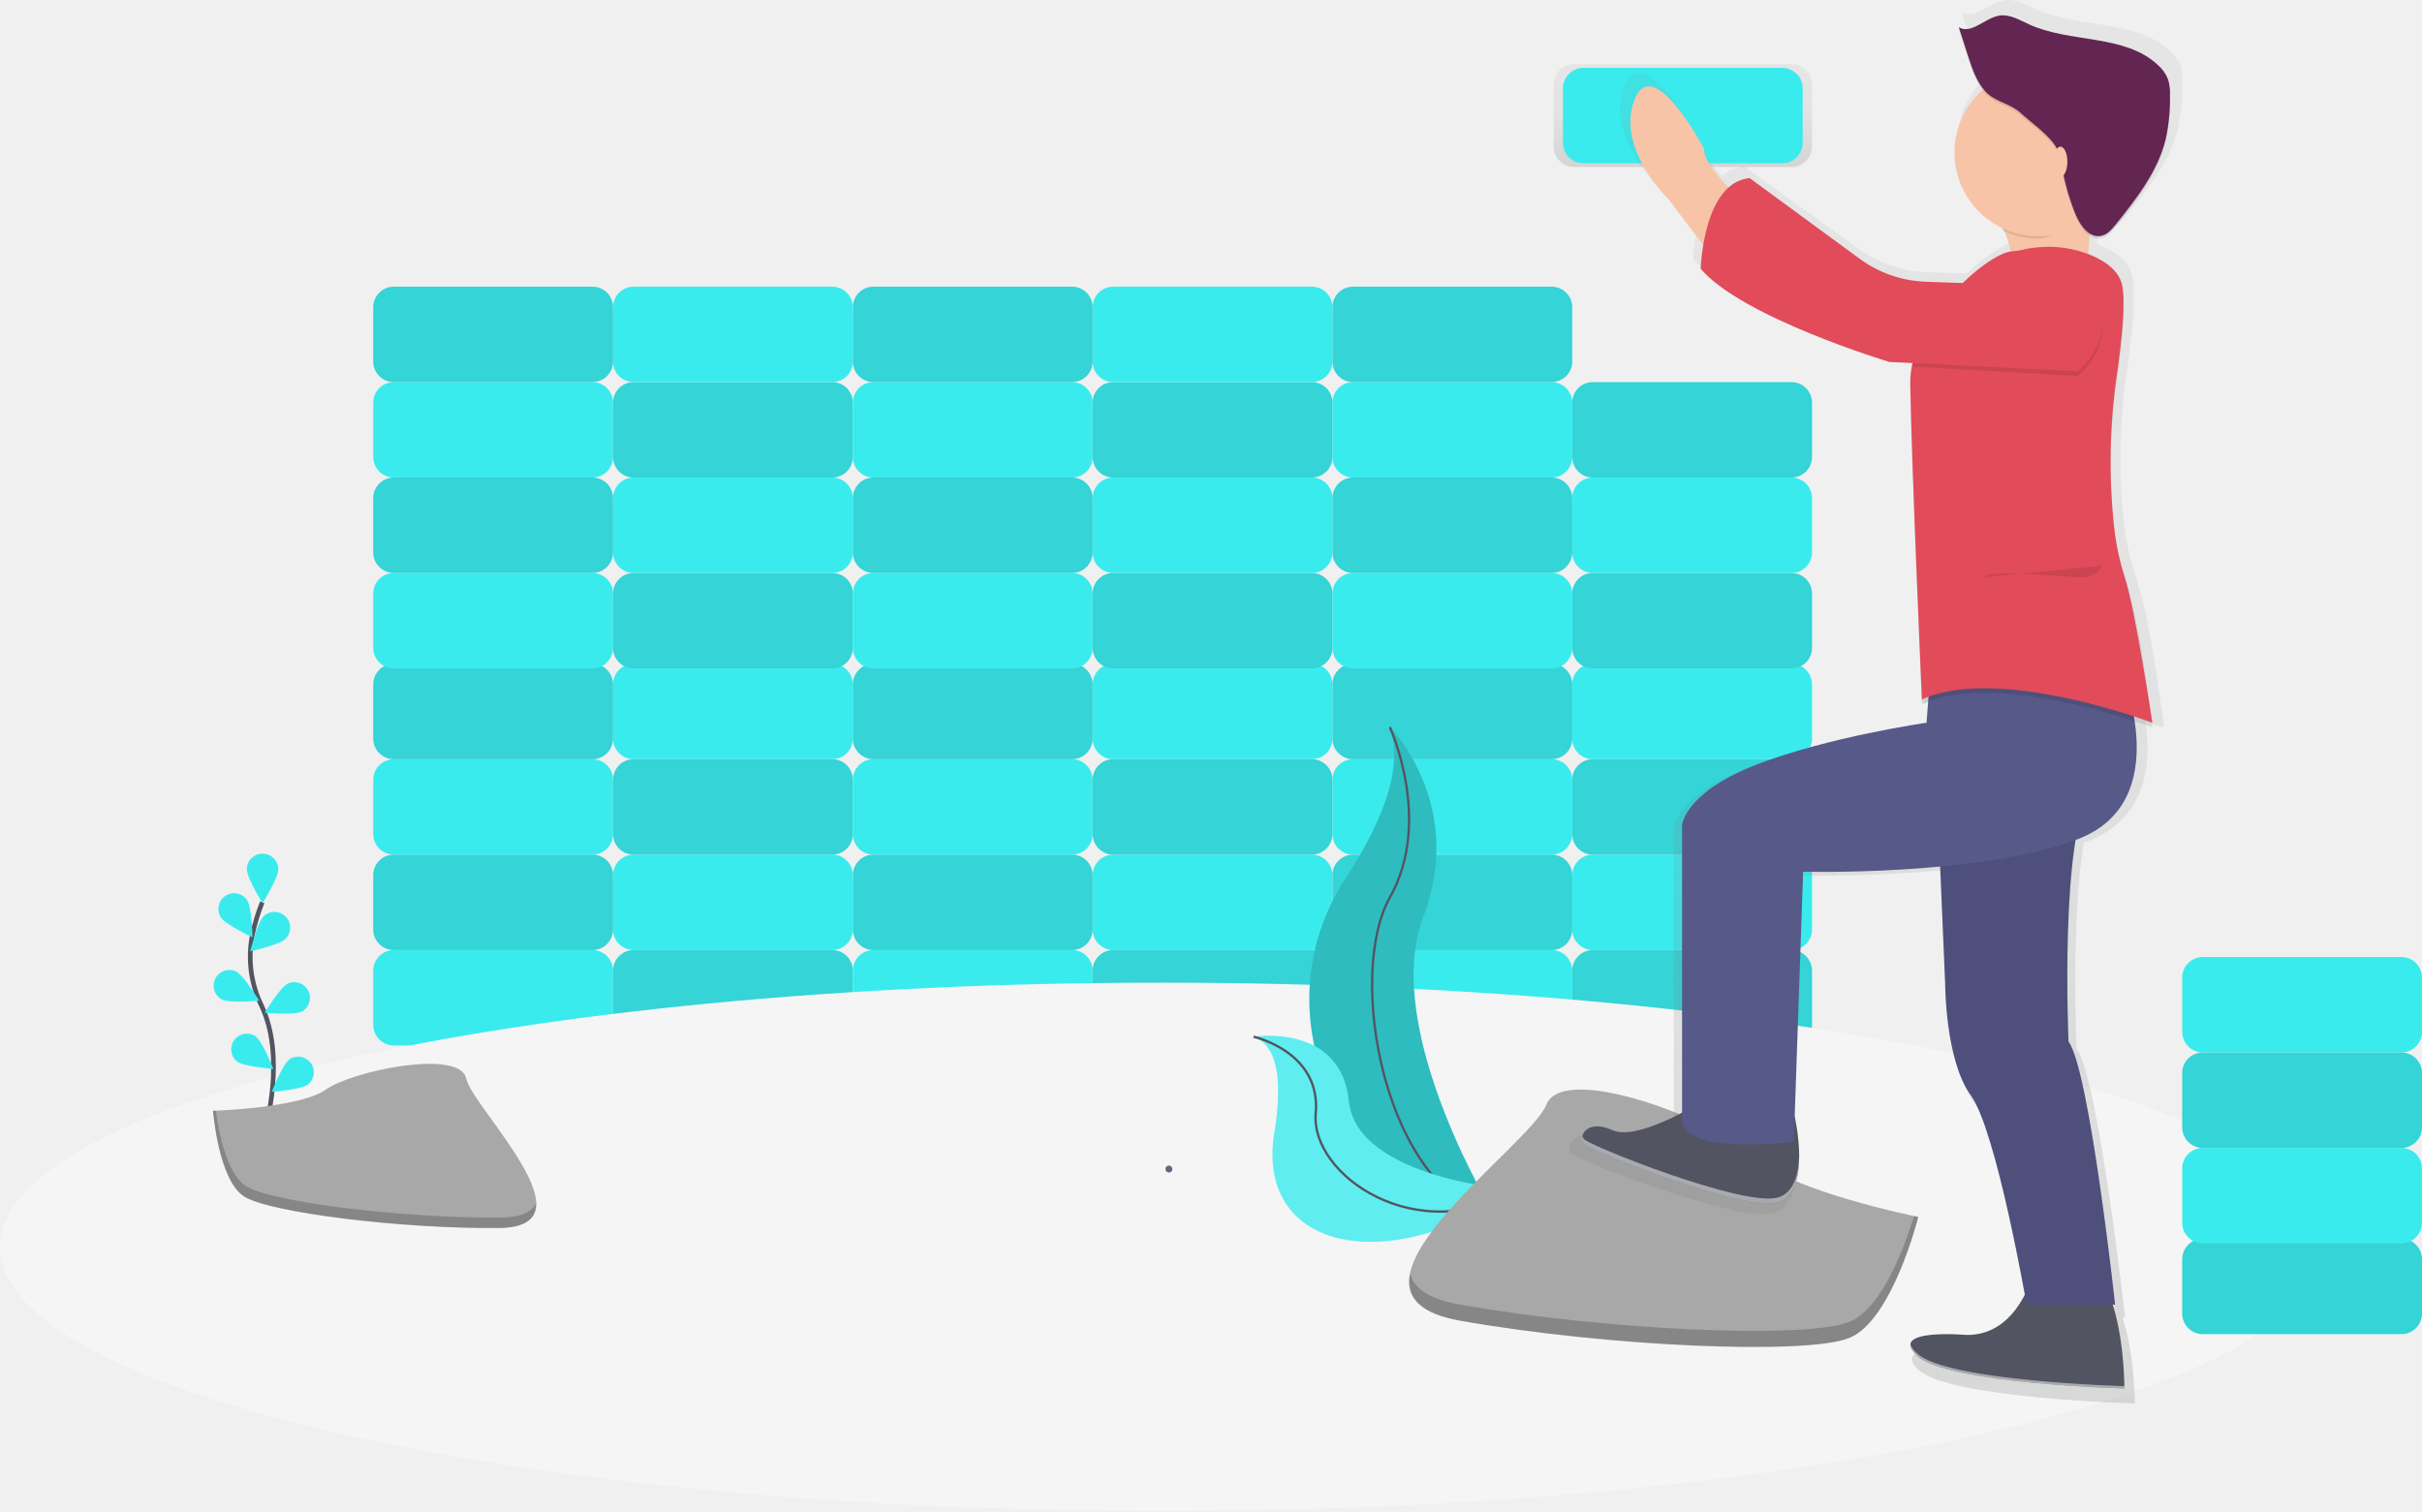
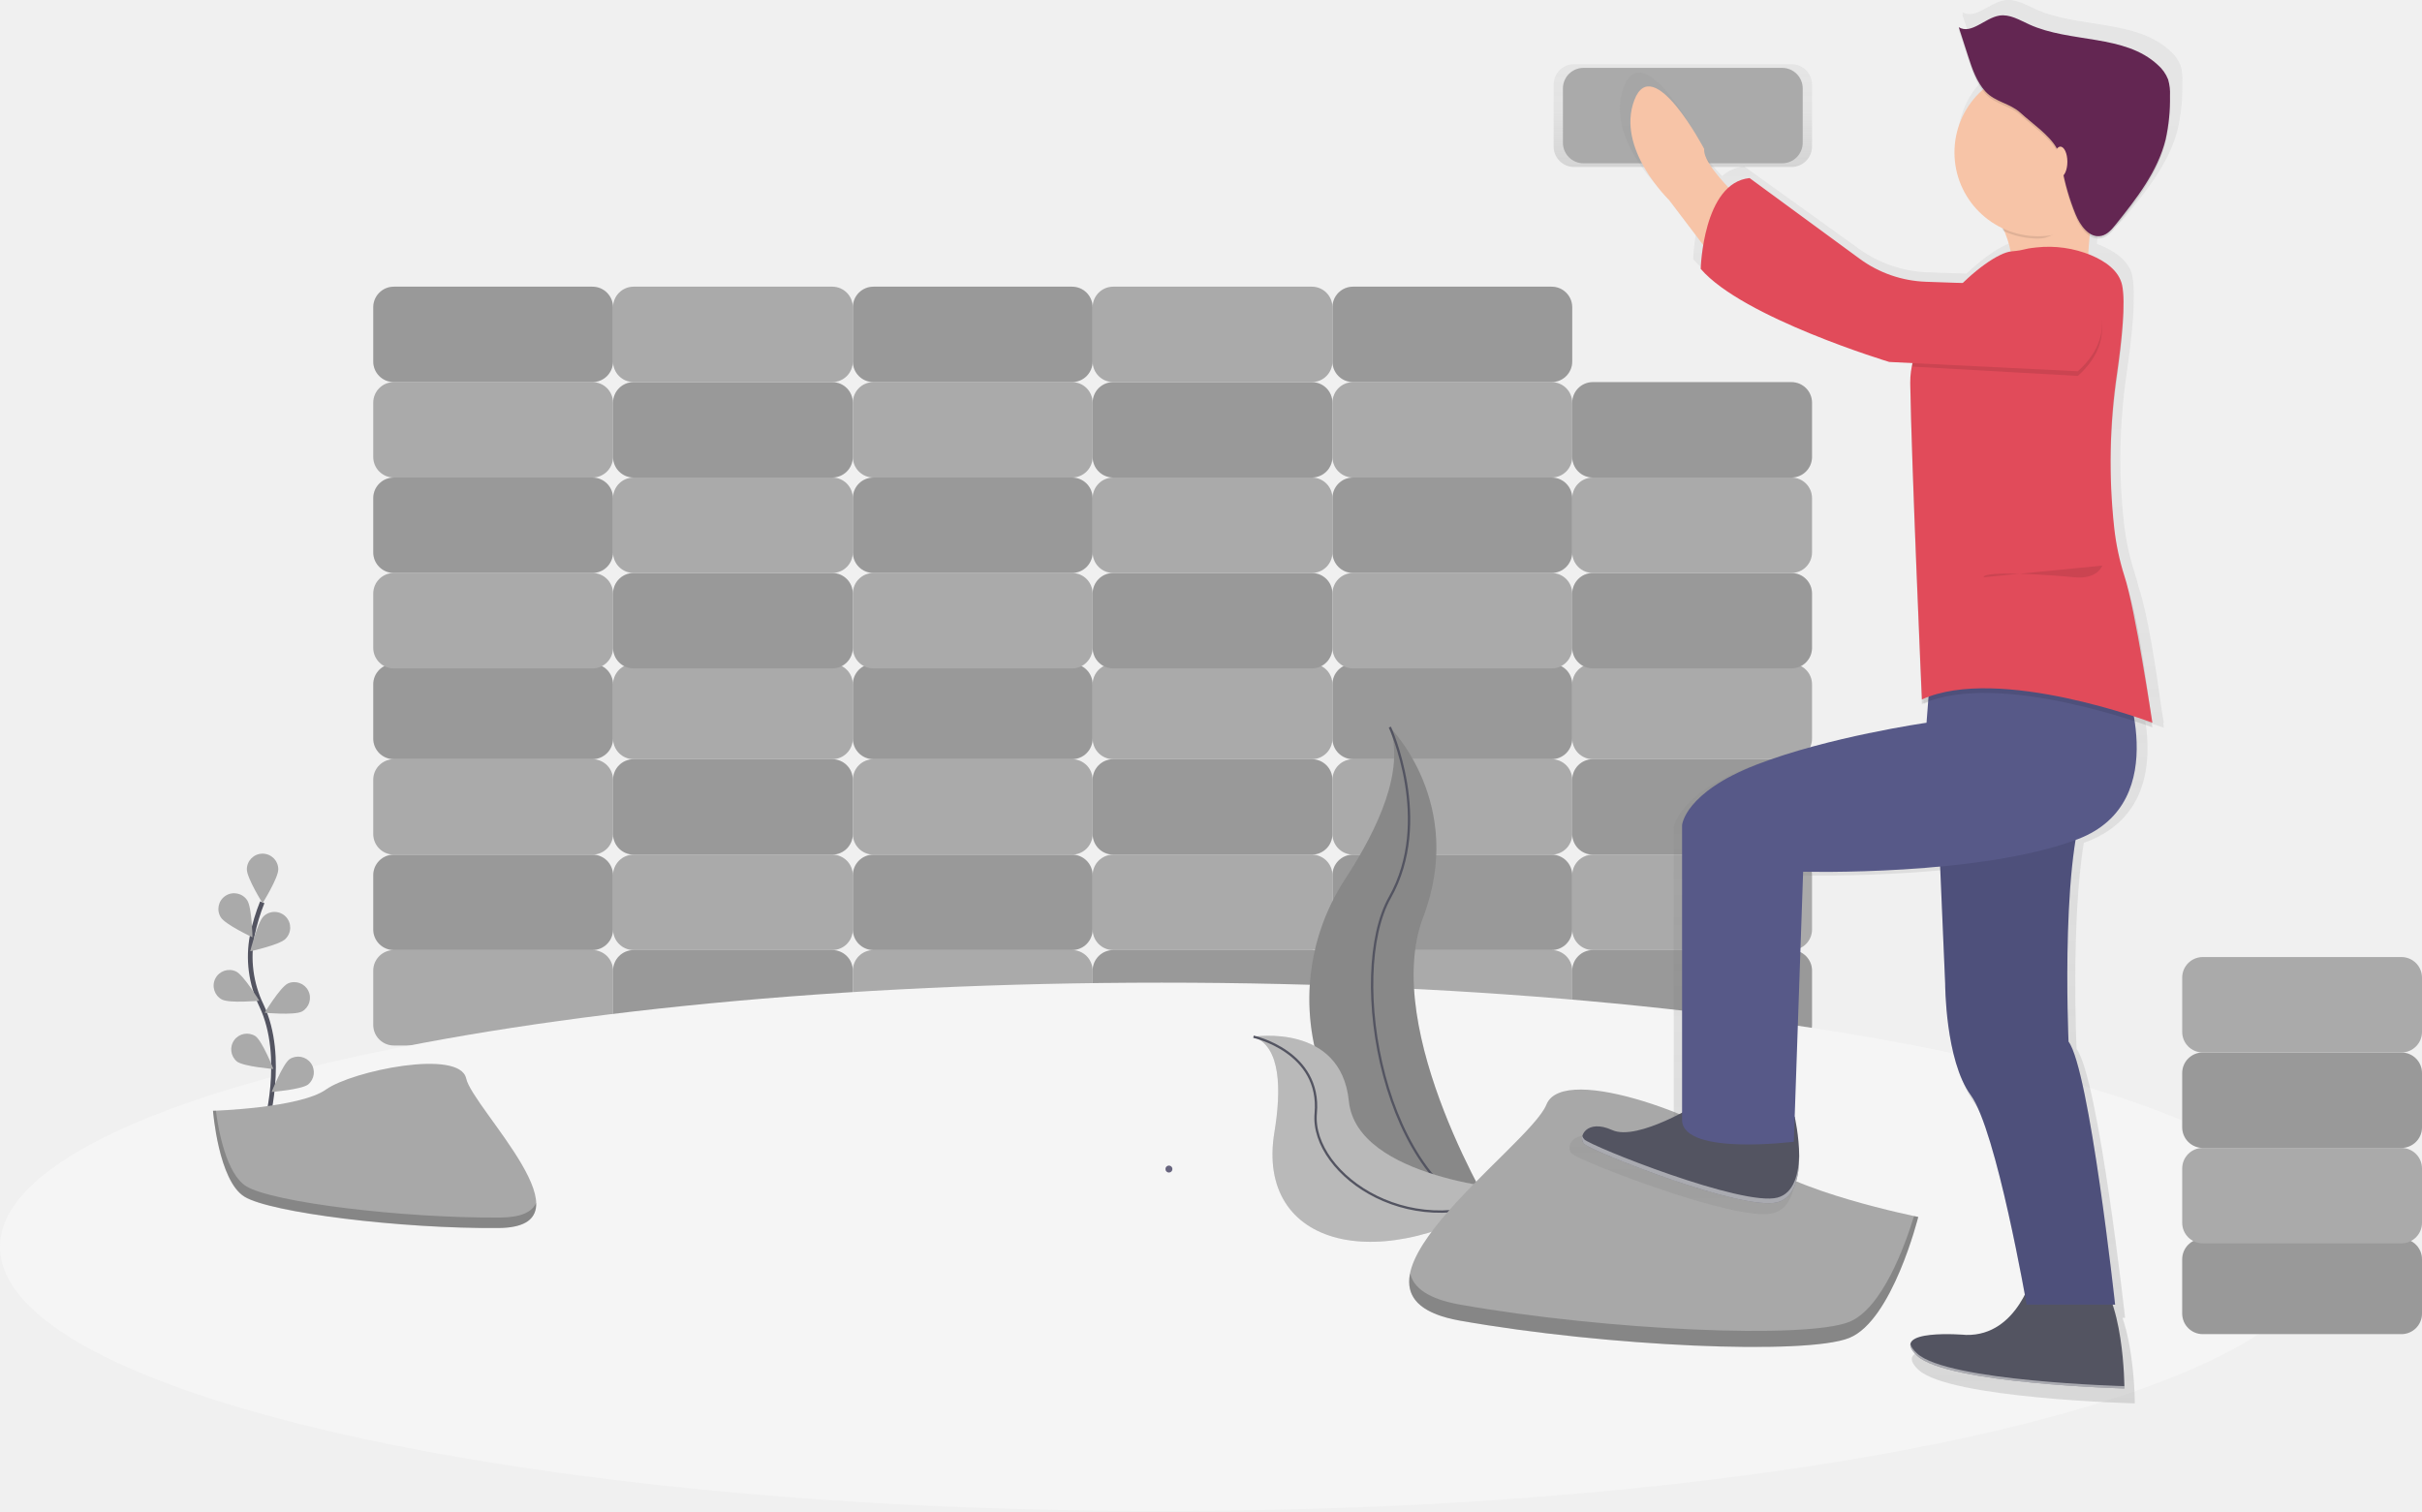
<svg xmlns="http://www.w3.org/2000/svg" xmlns:xlink="http://www.w3.org/1999/xlink" id="55370fff-d7e2-4a7c-8080-55f1e259b78c" data-name="Layer 1" width="1040.32" height="649.16" viewBox="0 0 1040.32 649.16">
  <defs>
    <linearGradient id="e2bf1f7d-47c1-4d5e-a8e7-eb090eb66cd5" x1="722.82" y1="71.75" x2="722.82" y2="27.57" gradientUnits="userSpaceOnUse">
      <stop offset="0" stop-color="gray" stop-opacity="0.25" />
      <stop offset="0.54" stop-color="gray" stop-opacity="0.12" />
      <stop offset="1" stop-color="gray" stop-opacity="0.1" />
    </linearGradient>
    <linearGradient id="a3595478-8223-4729-894e-2a36a16c8458" x1="885.66" y1="728.42" x2="885.66" y2="125.42" xlink:href="#e2bf1f7d-47c1-4d5e-a8e7-eb090eb66cd5" />
  </defs>
-   <rect x="160.32" y="408.16" width="103" height="41" rx="8.84" ry="8.84" fill="#3aebee" />
-   <rect x="263.32" y="408.16" width="103" height="41" rx="8.84" ry="8.84" fill="#3aebee" />
+   <rect x="160.32" y="408.16" width="103" height="41" rx="8.84" ry="8.84" fill="#aaaaaa" />
+   <rect x="263.32" y="408.16" width="103" height="41" rx="8.84" ry="8.84" fill="#aaaaaa" />
  <rect x="263.32" y="408.16" width="103" height="41" rx="8.84" ry="8.84" opacity="0.1" />
-   <rect x="366.32" y="408.16" width="103" height="41" rx="8.84" ry="8.84" fill="#3aebee" />
-   <rect x="469.32" y="408.16" width="103" height="41" rx="8.84" ry="8.84" fill="#3aebee" />
+   <rect x="366.32" y="408.16" width="103" height="41" rx="8.84" ry="8.84" fill="#aaaaaa" />
+   <rect x="469.32" y="408.16" width="103" height="41" rx="8.84" ry="8.84" fill="#aaaaaa" />
  <rect x="469.32" y="408.16" width="103" height="41" rx="8.84" ry="8.84" opacity="0.1" />
-   <rect x="572.32" y="408.16" width="103" height="41" rx="8.84" ry="8.84" fill="#3aebee" />
-   <rect x="675.32" y="408.16" width="103" height="41" rx="8.84" ry="8.84" fill="#3aebee" />
+   <rect x="572.32" y="408.16" width="103" height="41" rx="8.84" ry="8.84" fill="#aaaaaa" />
+   <rect x="675.32" y="408.16" width="103" height="41" rx="8.84" ry="8.84" fill="#aaaaaa" />
  <rect x="675.32" y="408.16" width="103" height="41" rx="8.84" ry="8.84" opacity="0.1" />
-   <rect x="755.16" y="492.58" width="103" height="41" rx="8.84" ry="8.84" transform="translate(1533.48 900.74) rotate(-180)" fill="#3aebee" />
-   <rect x="652.16" y="492.58" width="103" height="41" rx="8.84" ry="8.84" transform="translate(1327.48 900.74) rotate(-180)" fill="#3aebee" />
+   <rect x="755.16" y="492.58" width="103" height="41" rx="8.84" ry="8.84" transform="translate(1533.48 900.74) rotate(-180)" fill="#aaaaaa" />
+   <rect x="652.16" y="492.58" width="103" height="41" rx="8.84" ry="8.84" transform="translate(1327.48 900.74) rotate(-180)" fill="#aaaaaa" />
  <rect x="652.16" y="492.58" width="103" height="41" rx="8.84" ry="8.84" transform="translate(1327.48 900.74) rotate(-180)" opacity="0.1" />
-   <rect x="549.16" y="492.58" width="103" height="41" rx="8.84" ry="8.84" transform="translate(1121.48 900.74) rotate(-180)" fill="#3aebee" />
-   <rect x="446.16" y="492.58" width="103" height="41" rx="8.84" ry="8.84" transform="translate(915.48 900.74) rotate(-180)" fill="#3aebee" />
+   <rect x="549.16" y="492.58" width="103" height="41" rx="8.84" ry="8.84" transform="translate(1121.48 900.74) rotate(-180)" fill="#aaaaaa" />
+   <rect x="446.16" y="492.58" width="103" height="41" rx="8.84" ry="8.84" transform="translate(915.48 900.74) rotate(-180)" fill="#aaaaaa" />
  <rect x="446.16" y="492.58" width="103" height="41" rx="8.84" ry="8.84" transform="translate(915.48 900.74) rotate(-180)" opacity="0.1" />
-   <rect x="343.16" y="492.58" width="103" height="41" rx="8.84" ry="8.84" transform="translate(709.48 900.74) rotate(-180)" fill="#3aebee" />
-   <rect x="240.16" y="492.58" width="103" height="41" rx="8.84" ry="8.84" transform="translate(503.48 900.74) rotate(-180)" fill="#3aebee" />
+   <rect x="343.16" y="492.58" width="103" height="41" rx="8.84" ry="8.84" transform="translate(709.48 900.74) rotate(-180)" fill="#aaaaaa" />
+   <rect x="240.16" y="492.58" width="103" height="41" rx="8.84" ry="8.84" transform="translate(503.48 900.74) rotate(-180)" fill="#aaaaaa" />
  <rect x="240.16" y="492.58" width="103" height="41" rx="8.84" ry="8.84" transform="translate(503.48 900.74) rotate(-180)" opacity="0.1" />
-   <rect x="160.32" y="326.16" width="103" height="41" rx="8.84" ry="8.84" fill="#3aebee" />
-   <rect x="263.32" y="326.16" width="103" height="41" rx="8.84" ry="8.84" fill="#3aebee" />
+   <rect x="160.32" y="326.16" width="103" height="41" rx="8.84" ry="8.84" fill="#aaaaaa" />
+   <rect x="263.32" y="326.16" width="103" height="41" rx="8.84" ry="8.84" fill="#aaaaaa" />
  <rect x="263.32" y="326.16" width="103" height="41" rx="8.84" ry="8.84" opacity="0.1" />
-   <rect x="366.32" y="326.16" width="103" height="41" rx="8.84" ry="8.84" fill="#3aebee" />
-   <rect x="469.32" y="326.16" width="103" height="41" rx="8.84" ry="8.84" fill="#3aebee" />
+   <rect x="366.32" y="326.16" width="103" height="41" rx="8.84" ry="8.84" fill="#aaaaaa" />
+   <rect x="469.32" y="326.16" width="103" height="41" rx="8.84" ry="8.84" fill="#aaaaaa" />
  <rect x="469.32" y="326.16" width="103" height="41" rx="8.84" ry="8.84" opacity="0.1" />
-   <rect x="572.32" y="326.16" width="103" height="41" rx="8.84" ry="8.84" fill="#3aebee" />
-   <rect x="675.32" y="326.16" width="103" height="41" rx="8.84" ry="8.84" fill="#3aebee" />
+   <rect x="572.32" y="326.16" width="103" height="41" rx="8.84" ry="8.84" fill="#aaaaaa" />
+   <rect x="675.32" y="326.16" width="103" height="41" rx="8.84" ry="8.84" fill="#aaaaaa" />
  <rect x="675.32" y="326.16" width="103" height="41" rx="8.84" ry="8.84" opacity="0.1" />
-   <rect x="755.16" y="410.58" width="103" height="41" rx="8.84" ry="8.84" transform="translate(1533.48 736.74) rotate(-180)" fill="#3aebee" />
-   <rect x="652.16" y="410.58" width="103" height="41" rx="8.84" ry="8.84" transform="translate(1327.48 736.74) rotate(-180)" fill="#3aebee" />
+   <rect x="755.16" y="410.58" width="103" height="41" rx="8.84" ry="8.84" transform="translate(1533.48 736.74) rotate(-180)" fill="#aaaaaa" />
+   <rect x="652.16" y="410.58" width="103" height="41" rx="8.84" ry="8.84" transform="translate(1327.48 736.74) rotate(-180)" fill="#aaaaaa" />
  <rect x="652.16" y="410.58" width="103" height="41" rx="8.84" ry="8.84" transform="translate(1327.48 736.74) rotate(-180)" opacity="0.1" />
-   <rect x="549.16" y="410.58" width="103" height="41" rx="8.84" ry="8.84" transform="translate(1121.48 736.74) rotate(-180)" fill="#3aebee" />
-   <rect x="446.16" y="410.58" width="103" height="41" rx="8.84" ry="8.84" transform="translate(915.48 736.74) rotate(-180)" fill="#3aebee" />
+   <rect x="549.16" y="410.58" width="103" height="41" rx="8.84" ry="8.84" transform="translate(1121.48 736.74) rotate(-180)" fill="#aaaaaa" />
+   <rect x="446.16" y="410.58" width="103" height="41" rx="8.84" ry="8.84" transform="translate(915.48 736.74) rotate(-180)" fill="#aaaaaa" />
  <rect x="446.16" y="410.58" width="103" height="41" rx="8.84" ry="8.84" transform="translate(915.48 736.74) rotate(-180)" opacity="0.1" />
-   <rect x="343.16" y="410.58" width="103" height="41" rx="8.84" ry="8.84" transform="translate(709.48 736.74) rotate(-180)" fill="#3aebee" />
-   <rect x="240.16" y="410.58" width="103" height="41" rx="8.84" ry="8.84" transform="translate(503.48 736.74) rotate(-180)" fill="#3aebee" />
+   <rect x="343.16" y="410.58" width="103" height="41" rx="8.84" ry="8.84" transform="translate(709.48 736.74) rotate(-180)" fill="#aaaaaa" />
+   <rect x="240.16" y="410.58" width="103" height="41" rx="8.84" ry="8.84" transform="translate(503.48 736.74) rotate(-180)" fill="#aaaaaa" />
  <rect x="240.16" y="410.58" width="103" height="41" rx="8.84" ry="8.84" transform="translate(503.48 736.74) rotate(-180)" opacity="0.1" />
-   <rect x="160.32" y="246.16" width="103" height="41" rx="8.84" ry="8.84" fill="#3aebee" />
-   <rect x="263.32" y="246.16" width="103" height="41" rx="8.84" ry="8.84" fill="#3aebee" />
+   <rect x="160.32" y="246.16" width="103" height="41" rx="8.84" ry="8.84" fill="#aaaaaa" />
+   <rect x="263.32" y="246.16" width="103" height="41" rx="8.84" ry="8.84" fill="#aaaaaa" />
  <rect x="263.32" y="246.16" width="103" height="41" rx="8.84" ry="8.84" opacity="0.1" />
-   <rect x="366.32" y="246.16" width="103" height="41" rx="8.84" ry="8.84" fill="#3aebee" />
-   <rect x="469.32" y="246.16" width="103" height="41" rx="8.84" ry="8.84" fill="#3aebee" />
+   <rect x="366.32" y="246.16" width="103" height="41" rx="8.84" ry="8.84" fill="#aaaaaa" />
+   <rect x="469.32" y="246.16" width="103" height="41" rx="8.84" ry="8.84" fill="#aaaaaa" />
  <rect x="469.32" y="246.16" width="103" height="41" rx="8.84" ry="8.84" opacity="0.1" />
-   <rect x="572.32" y="246.16" width="103" height="41" rx="8.84" ry="8.84" fill="#3aebee" />
-   <rect x="675.32" y="246.16" width="103" height="41" rx="8.84" ry="8.84" fill="#3aebee" />
+   <rect x="572.32" y="246.16" width="103" height="41" rx="8.84" ry="8.84" fill="#aaaaaa" />
+   <rect x="675.32" y="246.16" width="103" height="41" rx="8.84" ry="8.84" fill="#aaaaaa" />
  <rect x="675.32" y="246.16" width="103" height="41" rx="8.84" ry="8.84" opacity="0.1" />
-   <rect x="755.16" y="330.58" width="103" height="41" rx="8.84" ry="8.84" transform="translate(1533.48 576.74) rotate(-180)" fill="#3aebee" />
-   <rect x="652.16" y="330.58" width="103" height="41" rx="8.84" ry="8.84" transform="translate(1327.48 576.74) rotate(-180)" fill="#3aebee" />
+   <rect x="755.16" y="330.58" width="103" height="41" rx="8.84" ry="8.84" transform="translate(1533.48 576.74) rotate(-180)" fill="#aaaaaa" />
+   <rect x="652.16" y="330.58" width="103" height="41" rx="8.84" ry="8.84" transform="translate(1327.48 576.74) rotate(-180)" fill="#aaaaaa" />
  <rect x="652.16" y="330.58" width="103" height="41" rx="8.84" ry="8.84" transform="translate(1327.48 576.74) rotate(-180)" opacity="0.1" />
-   <rect x="549.16" y="330.58" width="103" height="41" rx="8.84" ry="8.84" transform="translate(1121.48 576.74) rotate(-180)" fill="#3aebee" />
-   <rect x="446.16" y="330.58" width="103" height="41" rx="8.84" ry="8.84" transform="translate(915.48 576.74) rotate(-180)" fill="#3aebee" />
+   <rect x="549.16" y="330.58" width="103" height="41" rx="8.84" ry="8.84" transform="translate(1121.48 576.74) rotate(-180)" fill="#aaaaaa" />
+   <rect x="446.16" y="330.58" width="103" height="41" rx="8.84" ry="8.84" transform="translate(915.48 576.74) rotate(-180)" fill="#aaaaaa" />
  <rect x="446.16" y="330.58" width="103" height="41" rx="8.84" ry="8.84" transform="translate(915.48 576.74) rotate(-180)" opacity="0.1" />
-   <rect x="343.16" y="330.58" width="103" height="41" rx="8.84" ry="8.84" transform="translate(709.48 576.74) rotate(-180)" fill="#3aebee" />
-   <rect x="240.16" y="330.58" width="103" height="41" rx="8.84" ry="8.84" transform="translate(503.48 576.74) rotate(-180)" fill="#3aebee" />
+   <rect x="343.16" y="330.58" width="103" height="41" rx="8.84" ry="8.84" transform="translate(709.48 576.74) rotate(-180)" fill="#aaaaaa" />
+   <rect x="240.16" y="330.58" width="103" height="41" rx="8.84" ry="8.84" transform="translate(503.48 576.74) rotate(-180)" fill="#aaaaaa" />
  <rect x="240.16" y="330.58" width="103" height="41" rx="8.84" ry="8.84" transform="translate(503.48 576.74) rotate(-180)" opacity="0.1" />
-   <rect x="160.32" y="164.16" width="103" height="41" rx="8.84" ry="8.84" fill="#3aebee" />
-   <rect x="263.32" y="164.16" width="103" height="41" rx="8.84" ry="8.84" fill="#3aebee" />
+   <rect x="160.32" y="164.16" width="103" height="41" rx="8.84" ry="8.84" fill="#aaaaaa" />
+   <rect x="263.32" y="164.16" width="103" height="41" rx="8.84" ry="8.84" fill="#aaaaaa" />
  <rect x="263.32" y="164.16" width="103" height="41" rx="8.84" ry="8.84" opacity="0.1" />
-   <rect x="366.32" y="164.16" width="103" height="41" rx="8.84" ry="8.84" fill="#3aebee" />
-   <rect x="469.32" y="164.16" width="103" height="41" rx="8.84" ry="8.84" fill="#3aebee" />
+   <rect x="366.32" y="164.16" width="103" height="41" rx="8.84" ry="8.84" fill="#aaaaaa" />
+   <rect x="469.32" y="164.16" width="103" height="41" rx="8.84" ry="8.84" fill="#aaaaaa" />
  <rect x="469.32" y="164.16" width="103" height="41" rx="8.84" ry="8.84" opacity="0.1" />
-   <rect x="572.32" y="164.16" width="103" height="41" rx="8.84" ry="8.84" fill="#3aebee" />
-   <rect x="675.32" y="164.16" width="103" height="41" rx="8.84" ry="8.84" fill="#3aebee" />
+   <rect x="572.32" y="164.16" width="103" height="41" rx="8.84" ry="8.84" fill="#aaaaaa" />
+   <rect x="675.32" y="164.16" width="103" height="41" rx="8.84" ry="8.84" fill="#aaaaaa" />
  <rect x="675.32" y="164.16" width="103" height="41" rx="8.84" ry="8.84" opacity="0.1" />
  <rect x="667.32" y="27.57" width="111" height="44.18" rx="8.84" ry="8.84" fill="url(#e2bf1f7d-47c1-4d5e-a8e7-eb090eb66cd5)" />
-   <rect x="751.16" y="154.58" width="103" height="41" rx="8.84" ry="8.84" transform="translate(1525.48 224.74) rotate(-180)" fill="#3aebee" />
-   <rect x="652.16" y="248.58" width="103" height="41" rx="8.84" ry="8.84" transform="translate(1327.48 412.74) rotate(-180)" fill="#3aebee" />
+   <rect x="751.16" y="154.58" width="103" height="41" rx="8.84" ry="8.84" transform="translate(1525.48 224.74) rotate(-180)" fill="#aaaaaa" />
+   <rect x="652.16" y="248.58" width="103" height="41" rx="8.84" ry="8.84" transform="translate(1327.48 412.74) rotate(-180)" fill="#aaaaaa" />
  <rect x="652.16" y="248.58" width="103" height="41" rx="8.84" ry="8.84" transform="translate(1327.48 412.74) rotate(-180)" opacity="0.1" />
-   <rect x="549.16" y="248.58" width="103" height="41" rx="8.84" ry="8.84" transform="translate(1121.48 412.74) rotate(-180)" fill="#3aebee" />
-   <rect x="446.16" y="248.58" width="103" height="41" rx="8.84" ry="8.84" transform="translate(915.48 412.74) rotate(-180)" fill="#3aebee" />
+   <rect x="549.16" y="248.58" width="103" height="41" rx="8.84" ry="8.84" transform="translate(1121.48 412.74) rotate(-180)" fill="#aaaaaa" />
+   <rect x="446.16" y="248.58" width="103" height="41" rx="8.84" ry="8.84" transform="translate(915.48 412.74) rotate(-180)" fill="#aaaaaa" />
  <rect x="446.16" y="248.58" width="103" height="41" rx="8.84" ry="8.84" transform="translate(915.48 412.74) rotate(-180)" opacity="0.1" />
-   <rect x="343.16" y="248.58" width="103" height="41" rx="8.84" ry="8.84" transform="translate(709.48 412.74) rotate(-180)" fill="#3aebee" />
-   <rect x="240.16" y="248.58" width="103" height="41" rx="8.84" ry="8.84" transform="translate(503.48 412.74) rotate(-180)" fill="#3aebee" />
+   <rect x="343.16" y="248.58" width="103" height="41" rx="8.84" ry="8.84" transform="translate(709.48 412.74) rotate(-180)" fill="#aaaaaa" />
+   <rect x="240.16" y="248.58" width="103" height="41" rx="8.84" ry="8.84" transform="translate(503.48 412.74) rotate(-180)" fill="#aaaaaa" />
  <rect x="240.16" y="248.58" width="103" height="41" rx="8.84" ry="8.84" transform="translate(503.48 412.74) rotate(-180)" opacity="0.1" />
  <ellipse cx="499" cy="535.66" rx="499" ry="113.5" fill="#f5f5f5" />
  <path d="M193.79,610.14s9-30.41-1.68-52.8a48,48,0,0,1-3.89-30.14,80.79,80.79,0,0,1,4.27-14.15" transform="translate(-79.84 -125.42)" fill="none" stroke="#535461" stroke-miterlimit="10" stroke-width="2" />
-   <path d="M185.87,498.91c0,3.73,6.75,14.54,6.75,14.54s6.75-10.81,6.75-14.54a6.75,6.75,0,0,0-13.5,0Z" transform="translate(-79.84 -125.42)" fill="#3aebee" />
-   <path d="M174.71,519.56c2,3.13,13.57,8.53,13.57,8.53s-.21-12.74-2.24-15.87a6.75,6.75,0,0,0-11.33,7.34Z" transform="translate(-79.84 -125.42)" fill="#3aebee" />
-   <path d="M175.2,554.84c3.33,1.68,16,.52,16,.52s-6.61-10.89-9.94-12.57a6.75,6.75,0,0,0-6.08,12.05Z" transform="translate(-79.84 -125.42)" fill="#3aebee" />
-   <path d="M181.58,581.45c3,2.22,15.7,3.22,15.7,3.22s-4.68-11.85-7.67-14.07a6.75,6.75,0,0,0-8,10.85Z" transform="translate(-79.84 -125.42)" fill="#3aebee" />
-   <path d="M202.45,528.81c-2.67,2.6-15.13,5.29-15.13,5.29s3.05-12.37,5.72-15a6.75,6.75,0,1,1,9.41,9.68Z" transform="translate(-79.84 -125.42)" fill="#3aebee" />
-   <path d="M209.52,560c-3.33,1.68-16,.52-16,.52s6.61-10.89,9.94-12.57A6.75,6.75,0,0,1,209.52,560Z" transform="translate(-79.84 -125.42)" fill="#3aebee" />
-   <path d="M212.22,591.32c-3,2.22-15.7,3.22-15.7,3.22s4.68-11.85,7.67-14.07a6.75,6.75,0,0,1,8,10.85Z" transform="translate(-79.84 -125.42)" fill="#3aebee" />
-   <path d="M676.82,437.8s32.89,32.89,14.32,81.69,31.83,130,31.83,130-.54-.08-1.54-.26C653.88,637.26,620.32,560,657.88,502.62,671.84,481.28,683.31,456.26,676.82,437.8Z" transform="translate(-79.84 -125.42)" fill="#3aebee" />
+   <path d="M185.87,498.91c0,3.73,6.75,14.54,6.75,14.54s6.75-10.81,6.75-14.54a6.75,6.75,0,0,0-13.5,0Z" transform="translate(-79.84 -125.42)" fill="#aaaaaa" />
+   <path d="M174.71,519.56c2,3.13,13.57,8.53,13.57,8.53s-.21-12.74-2.24-15.87a6.75,6.75,0,0,0-11.33,7.34Z" transform="translate(-79.84 -125.42)" fill="#aaaaaa" />
+   <path d="M175.2,554.84c3.33,1.68,16,.52,16,.52s-6.61-10.89-9.94-12.57a6.75,6.75,0,0,0-6.08,12.05Z" transform="translate(-79.84 -125.42)" fill="#aaaaaa" />
+   <path d="M181.58,581.45c3,2.22,15.7,3.22,15.7,3.22s-4.68-11.85-7.67-14.07a6.75,6.75,0,0,0-8,10.85Z" transform="translate(-79.84 -125.42)" fill="#aaaaaa" />
+   <path d="M202.45,528.81c-2.67,2.6-15.13,5.29-15.13,5.29s3.05-12.37,5.72-15a6.75,6.75,0,1,1,9.41,9.68Z" transform="translate(-79.84 -125.42)" fill="#aaaaaa" />
+   <path d="M209.52,560c-3.33,1.68-16,.52-16,.52s6.61-10.89,9.94-12.57A6.75,6.75,0,0,1,209.52,560Z" transform="translate(-79.84 -125.42)" fill="#aaaaaa" />
+   <path d="M212.22,591.32c-3,2.22-15.7,3.22-15.7,3.22s4.68-11.85,7.67-14.07a6.75,6.75,0,0,1,8,10.85Z" transform="translate(-79.84 -125.42)" fill="#aaaaaa" />
+   <path d="M676.82,437.8s32.89,32.89,14.32,81.69,31.83,130,31.83,130-.54-.08-1.54-.26C653.88,637.26,620.32,560,657.88,502.62,671.84,481.28,683.31,456.26,676.82,437.8Z" transform="translate(-79.84 -125.42)" fill="#aaaaaa" />
  <path d="M676.82,437.8s32.89,32.89,14.32,81.69,31.83,130,31.83,130-.54-.08-1.54-.26C653.88,637.26,620.32,560,657.88,502.62,671.84,481.28,683.31,456.26,676.82,437.8Z" transform="translate(-79.84 -125.42)" opacity="0.2" />
  <path d="M676.82,437.8s18.57,40.31,0,73.2S673.64,636.18,723,649.44" transform="translate(-79.84 -125.42)" fill="none" stroke="#535461" stroke-miterlimit="10" />
-   <path d="M618.25,570.81s37.53-6,40.95,27.66,72.16,38.29,72.16,38.29l-1.29.86c-56.76,37.26-111,23.73-102.84-25.74C630.27,593.49,630,575,618.25,570.81Z" transform="translate(-79.84 -125.42)" fill="#3aebee" />
+   <path d="M618.25,570.81s37.53-6,40.95,27.66,72.16,38.29,72.16,38.29l-1.29.86c-56.76,37.26-111,23.73-102.84-25.74C630.27,593.49,630,575,618.25,570.81Z" transform="translate(-79.84 -125.42)" fill="#aaaaaa" />
  <path d="M618.25,570.81s37.53-6,40.95,27.66,72.16,38.29,72.16,38.29l-1.29.86c-56.76,37.26-111,23.73-102.84-25.74C630.27,593.49,630,575,618.25,570.81Z" transform="translate(-79.84 -125.42)" fill="#f5f5f5" opacity="0.2" />
  <path d="M618.25,570.81s29.13,6.39,26.74,32.88,43.26,58.24,86.37,33.07" transform="translate(-79.84 -125.42)" fill="none" stroke="#535461" stroke-miterlimit="10" />
  <path d="M903.77,648.23s-55.7-11.14-70.56-26-81.7-40.85-89.13-22.28S643.82,681.66,707,692.8s148.54,14.85,167.11,7.43S903.77,648.23,903.77,648.23Z" transform="translate(-79.84 -125.42)" fill="#a8a8a8" />
  <path d="M707,685.9c63.13,11.14,148.54,14.85,167.11,7.43,14.14-5.66,24-32.83,27.85-45.48l1.86.39s-11.14,44.56-29.71,52-104,3.71-167.11-7.43c-18.22-3.22-23.43-10.77-21.47-20.33C687,678.71,693.39,683.5,707,685.9Z" transform="translate(-79.84 -125.42)" opacity="0.2" />
  <path d="M1016.47,153.59a16.36,16.36,0,0,0-4.61-6.39c-14.95-13.62-39.12-9.49-57.68-17.82-4.28-1.92-8.66-4.58-13.3-3.85-6.48,1-12.51,8.4-18.16,5.12l.4,1.23-.4-.21,4.16,12.66c1.6,4.86,3.28,9.86,6.38,13.91a36.42,36.42,0,0,0,8.81,60.58c.2.42.39.85.58,1.28l.53.22a42.52,42.52,0,0,1,2.74,8.82c-4.81.67-13.2,6-21.44,13.84L908,242.43a53.94,53.94,0,0,1-29.64-10.08L829,196.9a16.51,16.51,0,0,0-9.45,4.18c-6.12-6.38-11.32-13-10.88-17,0,0-22.94-42.93-31.28-21.47s15.64,44,15.64,44l15.21,19.71a82.91,82.91,0,0,0-1.14,10.45c18.77,21.47,84.45,40.89,84.45,40.89l10.24.5.06.5a34.87,34.87,0,0,0-.92,8.2c0,.4,0,.81,0,1.23s0,.55,0,.82c.52,34.24,5.21,139,5.21,139,.91-.41,1.86-.78,2.82-1.13l-.73,9.31s-43.79,6.13-76.11,18.4-33.36,26.58-33.36,26.58V607.33c-9.23,4.74-23.8,11-31.28,7.63-8.12-3.62-12.57-.58-13.38,2.59h0a4,4,0,0,0,0,1.91v0a3.42,3.42,0,0,0,.31.81l0,.06a3.25,3.25,0,0,0,.55.72c3.13,3.07,70.9,29.64,86.54,25.55a10.81,10.81,0,0,0,1.42-.48c.15-.06.28-.14.43-.21s.58-.27.85-.43.31-.21.46-.31.47-.31.69-.48.29-.26.43-.39.41-.35.59-.55.26-.3.39-.45.36-.4.52-.62.22-.33.34-.49.32-.46.46-.7.19-.34.28-.52.28-.51.41-.78.16-.35.23-.53.25-.57.36-.86.12-.35.19-.53.22-.63.31-1c0-.17.09-.34.14-.51.09-.35.19-.69.27-1,0-.16.07-.32.1-.48.08-.38.16-.76.22-1.14,0-.14,0-.29.07-.43.07-.41.13-.83.18-1.24l0-.36c.05-.45.1-.9.14-1.35l0-.28q.06-.73.09-1.46v-.2q0-.78,0-1.56v-.1a85.59,85.59,0,0,0-2-18.13h0L853,501.5a586.59,586.59,0,0,0,61.36-2.26l2.24,51.32s0,33.73,11.47,49.06c9.82,13.12,21.16,71.15,24.22,87.62-4.21,8-12.27,18-26.31,17.66,0,0-26.41-2.28-24.92,5h0a3.74,3.74,0,0,0,.17.56l0,0a5.16,5.16,0,0,0,.29.61l0,0c.11.19.23.38.37.58l.08.12c.15.21.32.43.51.66l0,.05c.18.21.37.42.58.63l.18.18c.24.24.48.48.76.73,13.55,12.27,92.79,14.31,92.79,14.31v-.28c0-.08,0-.18,0-.29v0c0-3.55-.52-22.17-5.26-36.19h1.1s-11.47-103.24-20.85-115.5c0,0-2.49-54.44,3.13-88.55l1-.38c26.28-9.82,28.15-34,25.44-51.76,5,1.6,7.92,2.69,7.92,2.69s-.09-.77-.26-2.14l.26.1s-.5-3.25-1.33-8.31c-1.88-13.93-5.52-38.27-9.4-49.76-.63-2.53-1.23-4.69-1.78-6.32a108.06,108.06,0,0,1-4.59-21.23,251.65,251.65,0,0,1-1.61-28.16,270.27,270.27,0,0,1,2.88-37.56c1.59-10.86,3-23.22,2.9-31.85a42.47,42.47,0,0,0-.63-9c-1.39-6.37-7.54-10.51-13.93-13.15-.41-.17-.83-.31-1.25-.47.16-2.41.36-5.15.62-8a6.87,6.87,0,0,0,5.31,1.08c2.75-.6,4.72-2.89,6.47-5,9.24-11.35,18.73-23.18,22.28-37.28a80.54,80.54,0,0,0,2-19.2q0-.53,0-1.06A20.88,20.88,0,0,0,1016.47,153.59Z" transform="translate(-79.84 -125.42)" fill="url(#a3595478-8223-4729-894e-2a36a16c8458)" />
  <path d="M932.34,208.92s14,21,11,31,33,4,33,4,1-39,8-48S932.34,208.92,932.34,208.92Z" transform="translate(-79.84 -125.42)" fill="#f7c4a7" />
  <path d="M839.84,222.42s-29-24-28-33c0,0-22-42-30-21s15,43,15,43l28,37Z" transform="translate(-79.84 -125.42)" fill="#f7c4a7" />
  <path d="M810.34,598.92s-27,17-38,12-15,3-12,6,68,29,83,25,7.37-36.76,7.37-36.76Z" transform="translate(-79.84 -125.42)" fill="#535461" />
  <path d="M953.34,671.92s-6.5,27.5-29,27c0,0-34-3-21,9s89,14,89,14,0-41-14-50S953.34,671.92,953.34,671.92Z" transform="translate(-79.84 -125.42)" fill="#535461" />
  <path d="M912.34,477.92l3,70s0,33,11,48,24,90,24,90h38s-11-101-20-113c0,0-4-89,10-109Z" transform="translate(-79.84 -125.42)" fill="#575988" />
  <path d="M912.34,477.92l3,70s0,33,11,48,24,90,24,90h38s-11-101-20-113c0,0-4-89,10-109Z" transform="translate(-79.84 -125.42)" opacity="0.1" />
  <path d="M991.34,414.92s23,55-19,71-118,14-118,14l-4,116s-47,6-48-9v-127s1-14,32-26,73-18,73-18l2-26Z" transform="translate(-79.84 -125.42)" fill="#575988" />
  <path d="M954.49,233.73a47.85,47.85,0,0,1,23.5,3.32c6.13,2.58,12,6.63,13.36,12.86,1.58,7.38-.17,23.93-2.18,37.94a261.28,261.28,0,0,0-1.22,66.29c1,9.19,2.45,17.2,4.4,20.77,6,11,12,63,12,63s-66-25-99-10c0,0-4.5-102.5-5-136-.39-25.94,32.5-55.5,43.5-56.5C950.29,234.83,948.08,234.4,954.49,233.73Z" transform="translate(-79.84 -125.42)" opacity="0.1" />
  <path d="M954.49,231.73a47.85,47.85,0,0,1,23.5,3.32c6.13,2.58,12,6.63,13.36,12.86,1.58,7.38-.17,23.93-2.18,37.94a261.28,261.28,0,0,0-1.22,66.29,107.53,107.53,0,0,0,4.4,20.77c4.5,13.5,12,63,12,63s-66-25-99-10c0,0-4.5-102.5-5-136-.39-25.94,32.5-55.5,43.5-56.5C950.29,232.83,948.08,232.4,954.49,231.73Z" transform="translate(-79.84 -125.42)" fill="#e14b5a" />
  <path d="M972.34,286.92l-71-4s-4.52-34.81,5.73-34.45l70.27,2.45S992.34,268.92,972.34,286.92Z" transform="translate(-79.84 -125.42)" opacity="0.1" />
  <path d="M972.34,284.92l-81-4s-63-19-81-40c0,0,1-37,21-39l47.31,34.69a51.08,51.08,0,0,0,28.42,9.86l70.27,2.45S992.34,266.92,972.34,284.92Z" transform="translate(-79.84 -125.42)" fill="#e14b5a" />
  <path d="M975.84,213.42c1.19-9.48,5.49-12.63,8.5-16.5,7-9-52,13-52,13a106.08,106.08,0,0,1,8,14.71,35.85,35.85,0,0,0,15,3.29C964,227.92,969.62,218.55,975.84,213.42Z" transform="translate(-79.84 -125.42)" opacity="0.1" />
  <circle cx="875.5" cy="65.5" r="36" fill="#f7c4a7" />
  <path d="M932.61,165.69c-3.83-4.19-5.68-9.77-7.42-15.18l-4-12.39c5.42,3.2,11.2-4,17.42-5,4.45-.71,8.66,1.89,12.76,3.76,17.8,8.14,41,4.1,55.32,17.43a16,16,0,0,1,4.42,6.25,20.91,20.91,0,0,1,.8,7,80.32,80.32,0,0,1-1.87,18.78c-3.4,13.79-12.5,25.37-21.37,36.47-1.68,2.11-3.57,4.35-6.21,4.94-5.15,1.15-9.13-4.41-11.12-9.29a98.9,98.9,0,0,1-5.8-20.07c-.52-2.91-.93-5.91-2.38-8.48-3.1-5.49-10.74-10.69-15.38-14.95S936.87,170.34,932.61,165.69Z" transform="translate(-79.84 -125.42)" opacity="0.1" />
  <path d="M932.61,164.69c-3.83-4.19-5.68-9.77-7.42-15.18l-4-12.39c5.42,3.2,11.2-4,17.42-5,4.45-.71,8.66,1.89,12.76,3.76,17.8,8.14,41,4.1,55.32,17.43a16,16,0,0,1,4.42,6.25,20.91,20.91,0,0,1,.8,7,80.32,80.32,0,0,1-1.87,18.78c-3.4,13.79-12.5,25.37-21.37,36.47-1.68,2.11-3.57,4.35-6.21,4.94-5.15,1.15-9.13-4.41-11.12-9.29a98.9,98.9,0,0,1-5.8-20.07c-.52-2.91-.93-5.91-2.38-8.48-3.1-5.49-10.74-10.69-15.38-14.95S936.87,169.34,932.61,164.69Z" transform="translate(-79.84 -125.42)" fill="#632652" />
  <ellipse cx="885" cy="69.5" rx="3" ry="6.5" fill="#f7c4a7" />
  <path d="M982.84,368.42s-2,6-12,5-39-3-39,0" transform="translate(-79.84 -125.42)" opacity="0.1" />
  <path d="M903.34,706.92c-1.8-1.66-2.7-3-2.91-4.17-.26,1.3.54,3,2.91,5.17,13,12,89,14,89,14s0-.35,0-1C991.85,720.91,916.3,718.88,903.34,706.92Z" transform="translate(-79.84 -125.42)" fill="#fff" opacity="0.5" />
  <path d="M843.34,639.92c-15,4-80-22-83-25a3.25,3.25,0,0,1-.83-1.46,3.6,3.6,0,0,0,.83,3.46c3,3,68,29,83,25,7.72-2.06,9.44-11.73,9.3-20.64C852.49,629.58,850.48,638,843.34,639.92Z" transform="translate(-79.84 -125.42)" fill="#fff" opacity="0.5" />
  <path d="M581.93,629.16a1.5,1.5,0,0,0,0-3,1.5,1.5,0,0,0,0,3Z" transform="translate(-79.84 -125.42)" fill="#67647e" />
  <path d="M171.33,602.63s37.32-1.15,48.56-9.16,57.4-17.57,60.19-4.73S336.17,652.62,294,653s-97.89-6.56-109.12-13.4S171.33,602.63,171.33,602.63Z" transform="translate(-79.84 -125.42)" fill="#a8a8a8" />
  <path d="M294.79,648.49c-42.13.34-97.89-6.56-109.12-13.4-8.55-5.21-12-23.89-13.09-32.51l-1.25,0s2.36,30.1,13.59,36.93S251.91,653.3,294,653c12.16-.1,16.36-4.42,16.13-10.83C308.48,646,303.84,648.42,294.79,648.49Z" transform="translate(-79.84 -125.42)" opacity="0.2" />
-   <rect x="1017.16" y="657.58" width="103" height="41" rx="8.84" ry="8.84" transform="translate(2057.48 1230.74) rotate(-180)" fill="#3aebee" />
+   <rect x="1017.16" y="657.58" width="103" height="41" rx="8.84" ry="8.84" transform="translate(2057.48 1230.74) rotate(-180)" fill="#aaaaaa" />
  <rect x="1017.16" y="657.58" width="103" height="41" rx="8.84" ry="8.84" transform="translate(2057.48 1230.74) rotate(-180)" opacity="0.1" />
-   <rect x="937.32" y="493.16" width="103" height="41" rx="8.84" ry="8.84" fill="#3aebee" />
-   <rect x="1017.16" y="577.58" width="103" height="41" rx="8.84" ry="8.84" transform="translate(2057.48 1070.74) rotate(-180)" fill="#3aebee" />
+   <rect x="937.32" y="493.16" width="103" height="41" rx="8.84" ry="8.84" fill="#aaaaaa" />
+   <rect x="1017.16" y="577.58" width="103" height="41" rx="8.84" ry="8.84" transform="translate(2057.48 1070.74) rotate(-180)" fill="#aaaaaa" />
  <rect x="1017.16" y="577.58" width="103" height="41" rx="8.84" ry="8.84" transform="translate(2057.48 1070.74) rotate(-180)" opacity="0.1" />
-   <rect x="937.32" y="411.16" width="103" height="41" rx="8.84" ry="8.84" fill="#3aebee" />
+   <rect x="937.32" y="411.16" width="103" height="41" rx="8.84" ry="8.84" fill="#aaaaaa" />
</svg>
